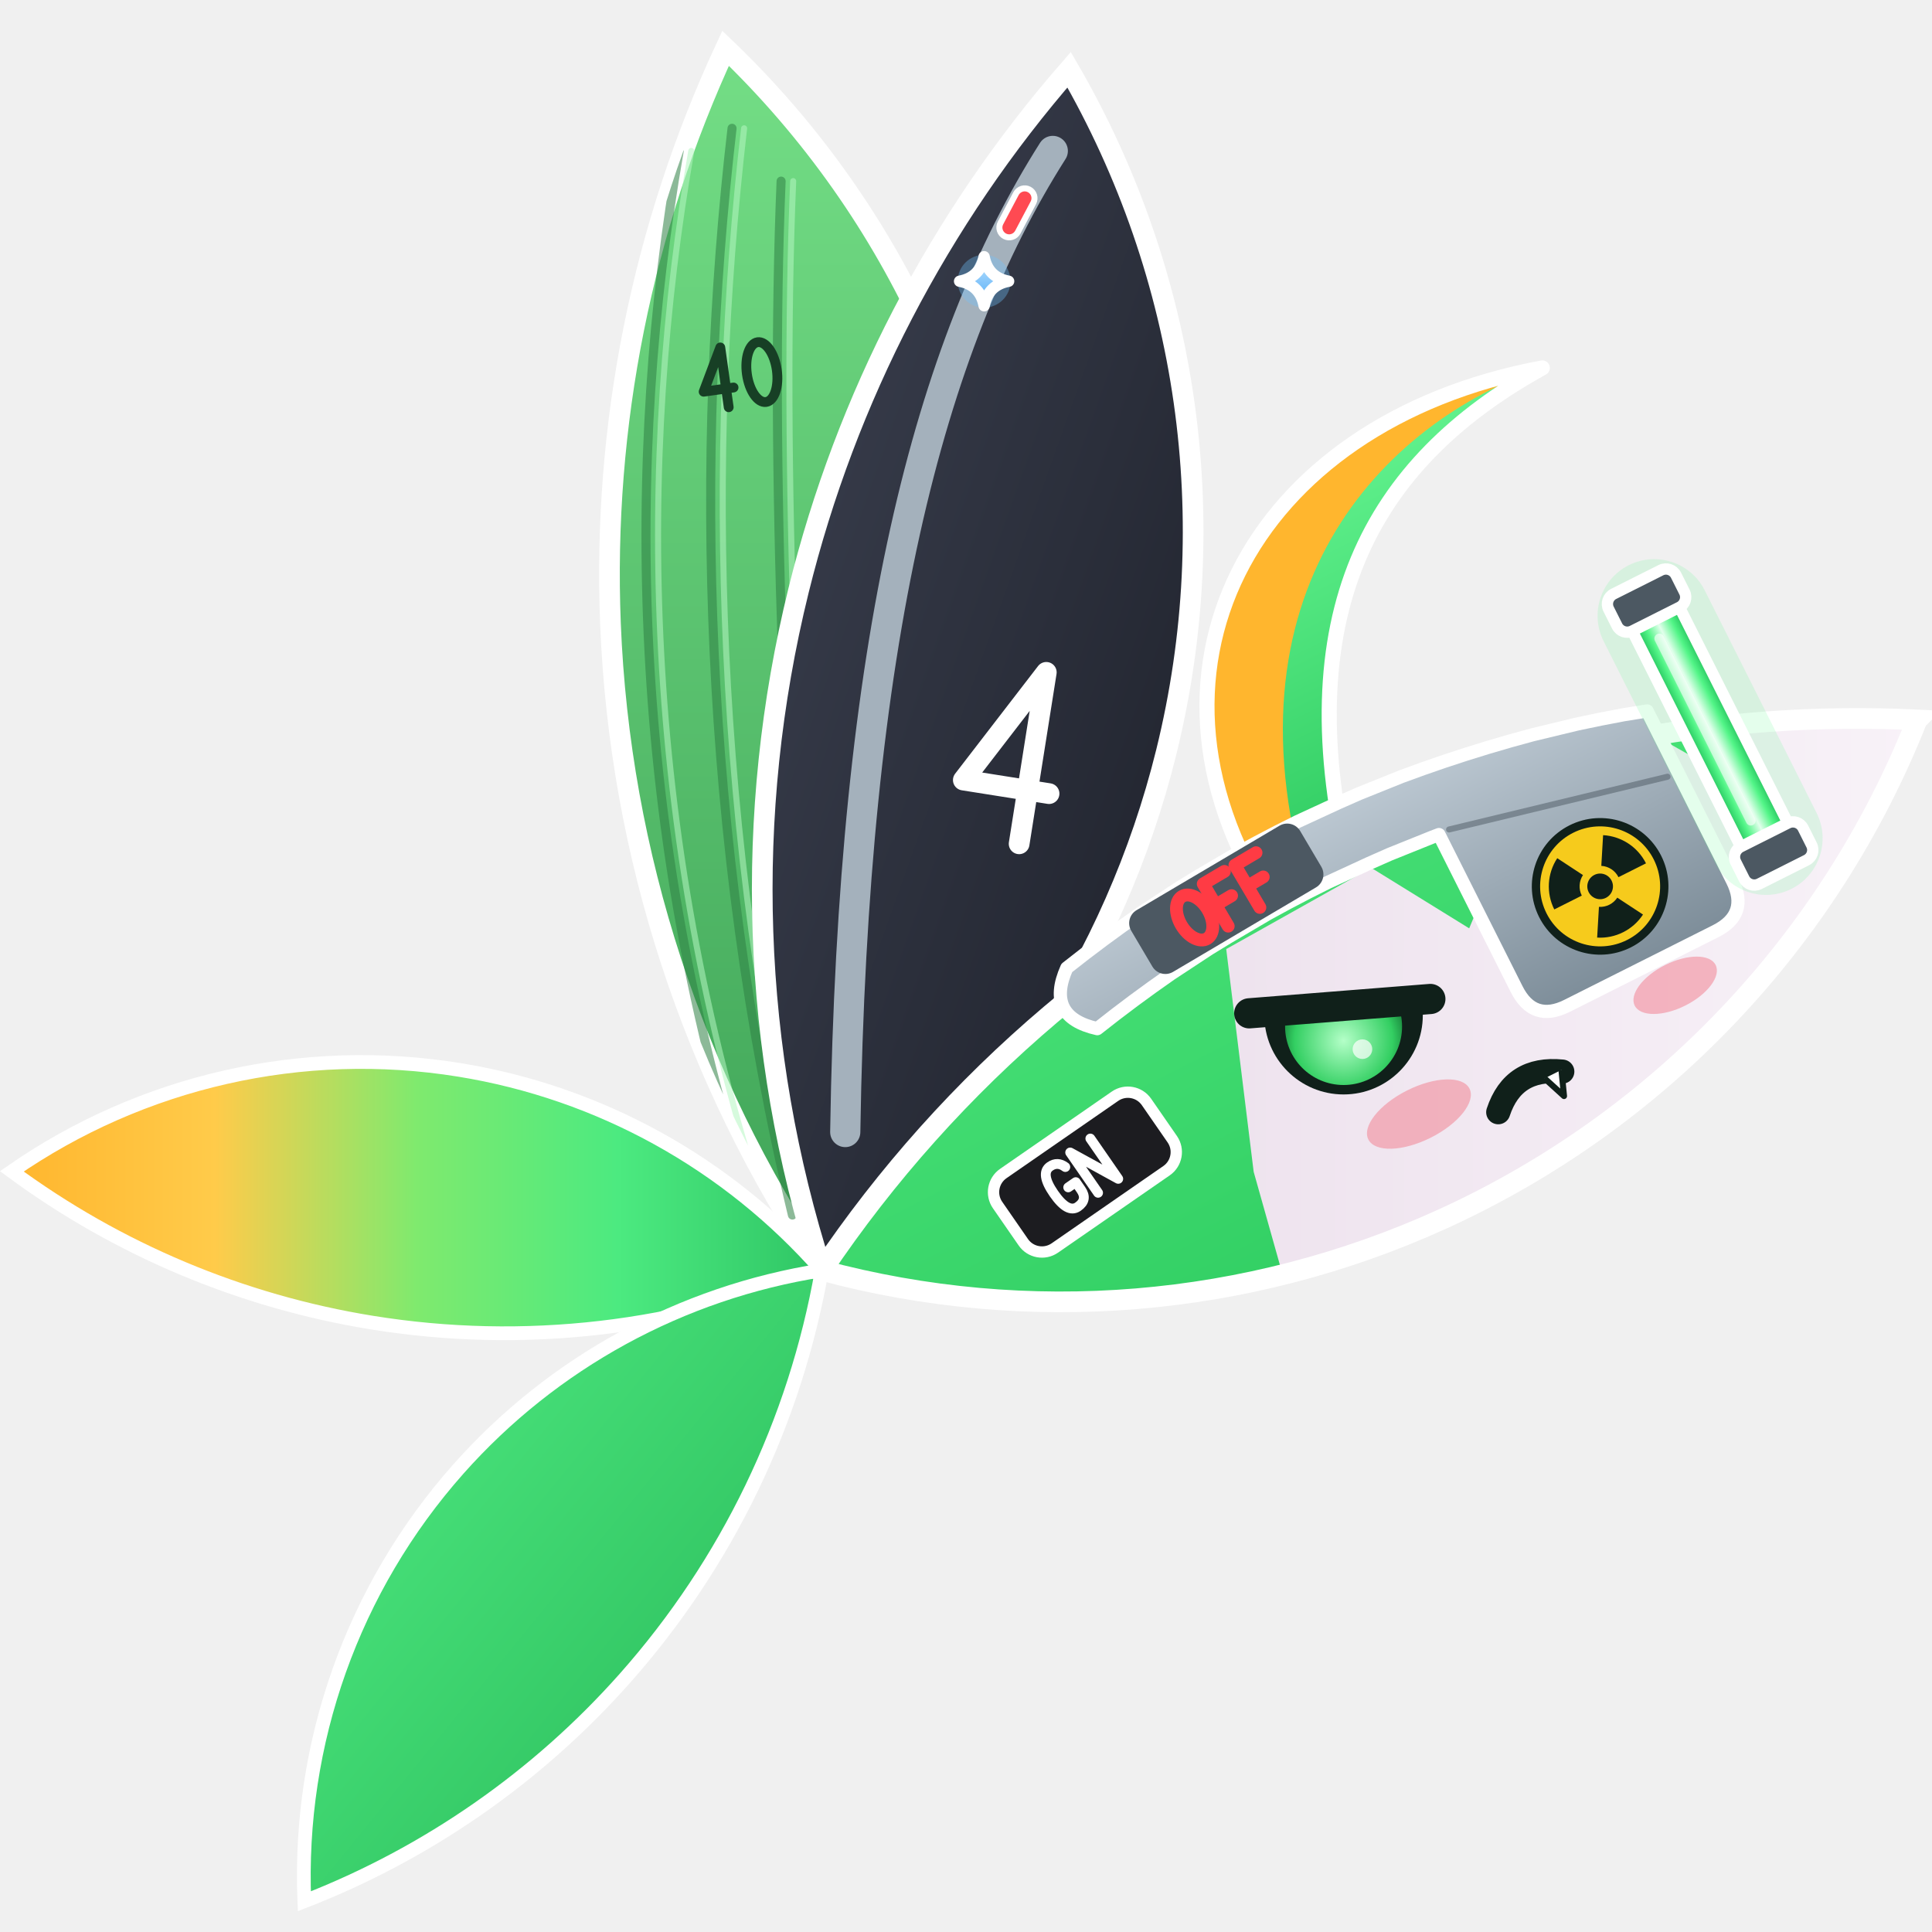
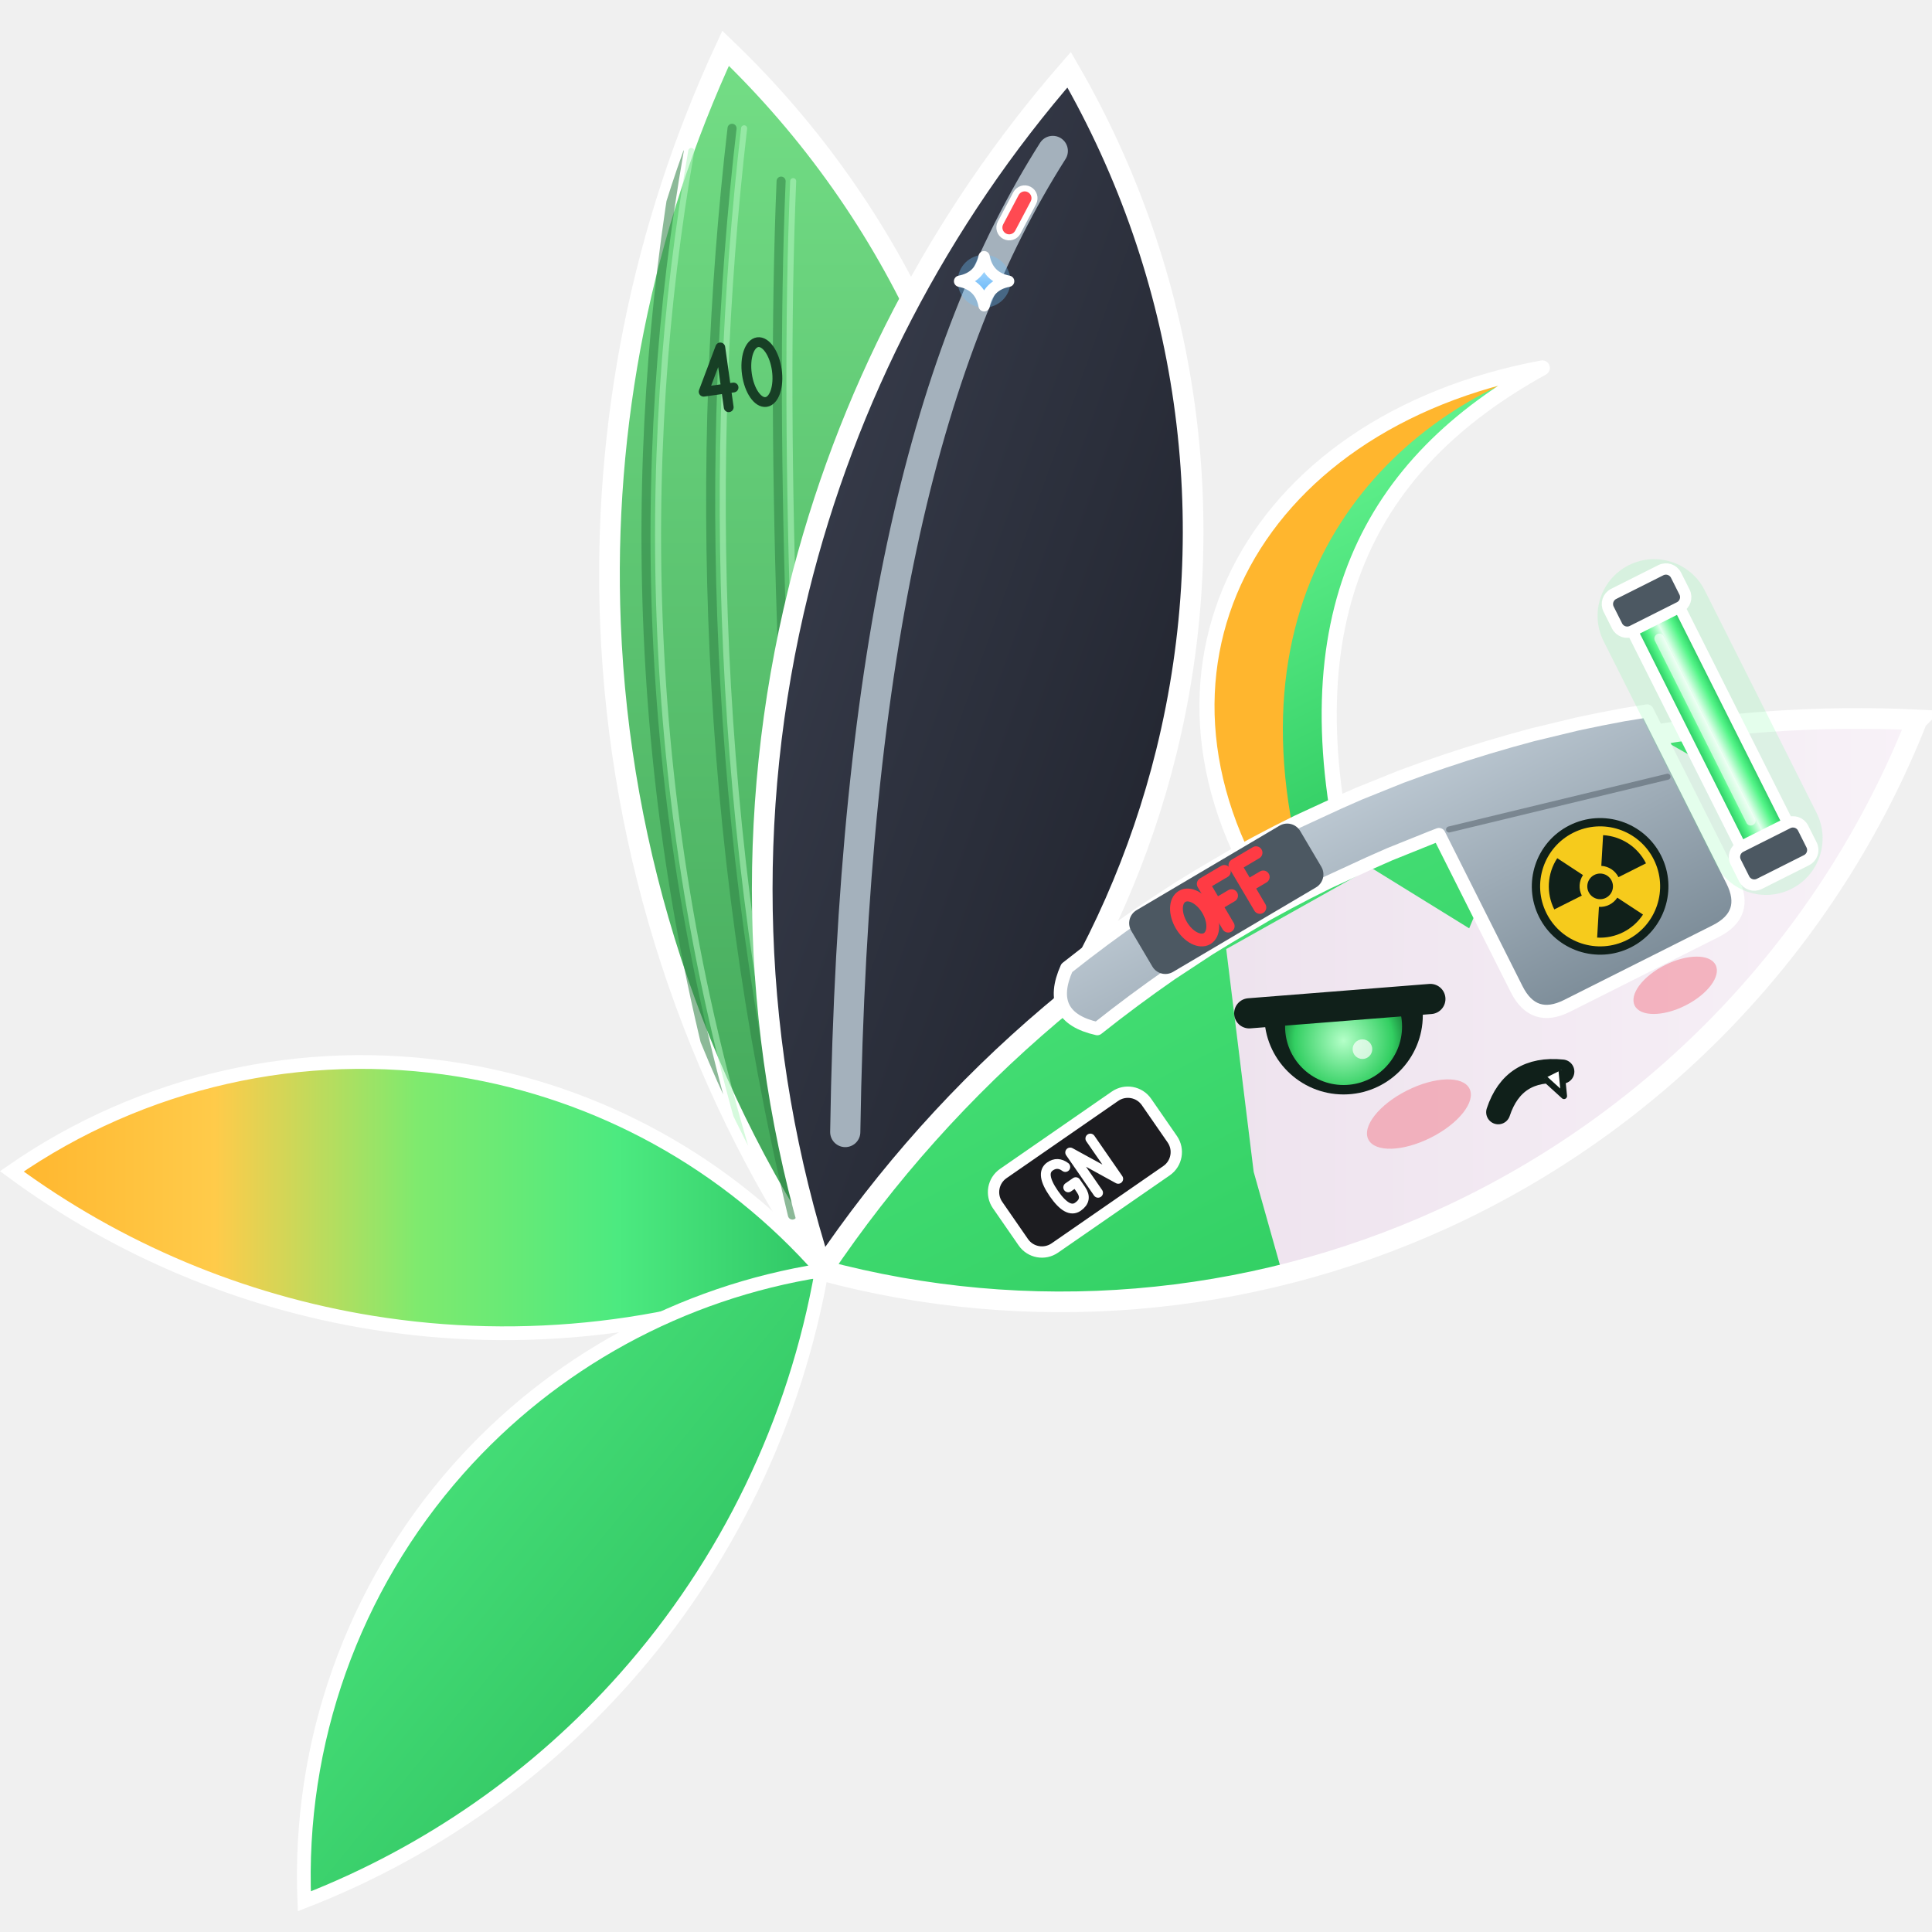
<svg xmlns="http://www.w3.org/2000/svg" xmlns:xlink="http://www.w3.org/1999/xlink" width="512" height="512" viewBox="0 0 512 512" fill="none">
  <defs>
    <linearGradient id="hair" x1="0" y1="0" x2="0" y2="1">
      <stop offset="0" stop-color="#5FF48C" />
      <stop offset="1" stop-color="#2DCB5F" />
    </linearGradient>
    <linearGradient id="tail" x1="0" y1="0" x2="1" y2="1">
      <stop offset="0" stop-color="#52EE84" />
      <stop offset="1" stop-color="#25B556" />
    </linearGradient>
    <linearGradient id="tail-dark" x1="0" y1="0" x2="1" y2="1">
      <stop offset="0" stop-color="#2FBF5E" />
      <stop offset="1" stop-color="#1B8A43" />
    </linearGradient>
    <linearGradient id="far" x1="0" y1="0" x2="1" y2="1">
      <stop offset="0" stop-color="#3CD66E" />
      <stop offset="1" stop-color="#1F9C4C" />
    </linearGradient>
    <linearGradient id="far-dark" x1="0" y1="0" x2="1" y2="1">
      <stop offset="0" stop-color="#2AA756" />
      <stop offset="1" stop-color="#167238" />
    </linearGradient>
    <linearGradient id="outfit" x1="0" y1="0" x2="1" y2="1">
      <stop offset="0" stop-color="#3D4252" />
      <stop offset="1" stop-color="#1C1F28" />
    </linearGradient>
    <linearGradient id="ribbon" x1="0" y1="0" x2="1" y2="1">
      <stop offset="0" stop-color="#F7F4F5" />
      <stop offset="1" stop-color="#D3CCCF" />
    </linearGradient>
    <linearGradient id="skin" x1="0" y1="0" x2="1" y2="0">
      <stop offset="0" stop-color="#E8DAE8" />
      <stop offset="1" stop-color="#F8F2F8" />
    </linearGradient>
    <radialGradient id="iris" cx="0.5" cy="0.62" r="0.6">
      <stop offset="0" stop-color="#B4FFC8" />
      <stop offset="0.7" stop-color="#33CF62" />
      <stop offset="1" stop-color="#10692E" />
    </radialGradient>
    <path id="head" d="M 508.046,190.77 A 330.767,330.767 0 0 0 355.35,220.08 330.767,330.767 0 0 0 217.783,336.651 244.083,244.083 0 0 0 382.159,323.102 244.083,244.083 0 0 0 508.046,190.77 Z" />
    <clipPath id="head-clip">
      <use xlink:href="#head" />
    </clipPath>
    <linearGradient id="gena-steel" x1="0" y1="0" x2="0" y2="1">
      <stop offset="0" stop-color="#BCC8D2" />
      <stop offset="1" stop-color="#7D8D99" />
    </linearGradient>
    <linearGradient id="gena-neon" x1="0" y1="0" x2="1" y2="0">
      <stop offset="0" stop-color="#18B552" />
      <stop offset="0.25" stop-color="#52F587" />
      <stop offset="0.5" stop-color="#E2FFEC" />
      <stop offset="0.75" stop-color="#52F587" />
      <stop offset="1" stop-color="#18B552" />
    </linearGradient>
    <linearGradient id="gena-tips" x1="0" y1="0" x2="1" y2="0">
      <stop offset="0" stop-color="#FFB62E" />
      <stop offset="0.25" stop-color="#FFCB4A" />
      <stop offset="0.5" stop-color="#7FEA6E" />
      <stop offset="0.75" stop-color="#4CEA80" />
      <stop offset="1" stop-color="#2FC665" />
    </linearGradient>
    <linearGradient id="gena-ahoge" x1="0" y1="0" x2="0" y2="1">
      <stop offset="0" stop-color="#62F28E" />
      <stop offset="1" stop-color="#2CC95E" />
    </linearGradient>
    <linearGradient id="gena-skirt" x1="0" y1="0" x2="0" y2="1">
      <stop offset="0" stop-color="#74DE86" />
      <stop offset="1" stop-color="#3FA457" />
    </linearGradient>
    <linearGradient id="gena-blue" x1="0" y1="0" x2="0" y2="1">
      <stop offset="0" stop-color="#BFE6FF" />
      <stop offset="1" stop-color="#4FA8F5" />
    </linearGradient>
  </defs>
  <g transform="translate(217.8,336.7) rotate(-26.68)">
    <path fill="url(#gena-ahoge)" d="M 150,-30 C 140,-106 202,-150 278,-128 C 226,-126 188,-100 172,-30 Z" />
    <path fill="#FFB62E" d="M 150,-30 C 140,-106 202,-150 278,-128 C 234,-134 174,-114 160,-30 Z" />
    <path fill="none" stroke="#FFFFFF" stroke-width="4" stroke-linejoin="round" d="M 150,-30 C 140,-106 202,-150 278,-128 C 226,-126 188,-100 172,-30 Z" />
  </g>
  <path fill="url(#gena-skirt)" stroke="#FFFFFF" stroke-width="5.475" d="M 192.289,12.793 A 330.767,330.767 0 0 0 161.779,165.253 330.767,330.767 0 0 0 217.783,336.651 244.083,244.083 0 0 0 267.297,179.325 244.083,244.083 0 0 0 192.289,12.793 Z" />
  <clipPath id="gena-skirt-clip">
    <path d="M 192.289,12.793 A 330.767,330.767 0 0 0 161.779,165.253 330.767,330.767 0 0 0 217.783,336.651 244.083,244.083 0 0 0 267.297,179.325 244.083,244.083 0 0 0 192.289,12.793 Z" />
  </clipPath>
  <g clip-path="url(#gena-skirt-clip)" fill="none" stroke-linecap="round">
    <path d="M 180,40 C 166,120 166,220 200,322" stroke="#2E8044" stroke-width="2.4" stroke-opacity="0.55" />
    <path d="M 194,34 C 184,120 186,222 210,322" stroke="#2E8044" stroke-width="2.4" stroke-opacity="0.55" />
    <path d="M 207,48 C 204,120 208,220 216,322" stroke="#2E8044" stroke-width="2.4" stroke-opacity="0.55" />
    <path transform="translate(3.2,0)" d="M 180,40 C 166,120 166,220 200,322" stroke="#B5F5C0" stroke-width="1.6" stroke-opacity="0.55" />
    <path transform="translate(3.2,0)" d="M 194,34 C 184,120 186,222 210,322" stroke="#B5F5C0" stroke-width="1.6" stroke-opacity="0.55" />
    <path transform="translate(3.2,0)" d="M 207,48 C 204,120 208,220 216,322" stroke="#B5F5C0" stroke-width="1.6" stroke-opacity="0.55" />
  </g>
  <path fill="url(#outfit)" stroke="#FFFFFF" stroke-width="5.475" d="M 283.325,18.472 A 330.767,330.767 0 0 0 211.634,156.441 330.767,330.767 0 0 0 217.783,336.651 244.083,244.083 0 0 0 309.081,199.291 244.083,244.083 0 0 0 283.325,18.472 Z" />
  <path fill="none" stroke="#A4B1BC" stroke-width="8" stroke-linecap="round" d="M 279,40 C 246,92 226,170 224,300" />
  <g transform="rotate(-8 192 100) translate(186,92)" stroke="#173F25" stroke-width="2.6" stroke-linecap="round" stroke-linejoin="round" fill="none">
    <path transform="translate(0,0)" d="M 6,16 L 6,0 L 0,11 L 8,11" />
    <path transform="translate(12,0)" d="M 4,0 A 4,8 0 1 1 4,16 A 4,8 0 1 1 4,0" />
  </g>
-   <g transform="translate(268,200) rotate(9)">
-     <g stroke="#FFFFFF" stroke-width="1.91" stroke-linecap="round" stroke-linejoin="round" fill="none">
-       <path transform="translate(-11.50,-23.00) scale(2.875)" d="M 6,16 L 6,0 L 0,11 L 8,11" />
-     </g>
-   </g>
  <rect transform="translate(269.50,56.41) rotate(117.84)" x="-7" y="-2.6" width="14" height="5.2" rx="2.6" fill="#FF4A52" stroke="#FFFFFF" stroke-width="1.6" />
  <g transform="translate(260.80,74.53)">
    <circle r="7" fill="#6FC3FF" fill-opacity="0.35" />
    <path transform="translate(0,0)" fill="url(#gena-blue)" stroke="#FFFFFF" stroke-width="3" stroke-linejoin="round" d="M 0,-6.5 Q 1.04,-1.04 6.5,0 Q 1.04,1.04 0,6.5 Q -1.04,1.04 -6.5,0 Q -1.04,-1.04 0,-6.5 Z" />
  </g>
  <path fill="url(#gena-tips)" stroke="#FFFFFF" stroke-width="3.644" d="M 3.133,310.419 A 220.179,220.179 0 0 0 98.556,350.501 220.179,220.179 0 0 0 217.783,336.651 162.477,162.477 0 0 0 121.701,283.526 162.477,162.477 0 0 0 3.133,310.419 Z" />
  <path fill="url(#tail)" stroke="#FFFFFF" stroke-width="3.644" d="M 80.651,503.856 A 220.179,220.179 0 0 0 165.612,444.749 220.179,220.179 0 0 0 217.783,336.651 162.477,162.477 0 0 0 121.455,389.328 162.477,162.477 0 0 0 80.651,503.856 Z" />
  <use xlink:href="#head" fill="url(#skin)" />
  <g clip-path="url(#head-clip)">
    <g transform="translate(217.8,336.7) rotate(-26.68)">
      <path fill="url(#hair)" d="M -40,-200 L 340,-200 L 340,-40 L 300,-36 L 274,-8 L 258,-32 L 222,-28 L 194,-4 L 178,-30 L 134,-28 L 114,28 L 102,90 L -40,90 Z" />
      <path fill="none" stroke="#C2FFD6" stroke-width="4" stroke-linecap="round" stroke-opacity="0.85" d="M 40,-30 C 70,-40 110,-44 150,-40" />
      <ellipse cx="160" cy="34" rx="15" ry="7" fill="#F28C9C" fill-opacity="0.6" />
      <ellipse cx="236" cy="34" rx="12" ry="6" fill="#F28C9C" fill-opacity="0.6" />
    </g>
  </g>
  <use xlink:href="#head" stroke="#FFFFFF" stroke-width="5.475" />
  <g transform="translate(217.8,336.7) rotate(-26.68)">
    <path fill="url(#gena-steel)" stroke="#FFFFFF" stroke-width="3.5" stroke-linejoin="round" d="M 94,-24.5 Q 83,-33.5 94,-42.5 L 100,-43.7 L 106,-44.8 L 112,-45.8 L 118,-46.7 L 124,-47.4 L 130,-48.1 L 136,-48.6 L 142,-49.0 L 148,-49.4 L 154,-49.6 L 160,-49.7 L 166,-49.7 L 172,-49.5 L 178,-49.3 L 184,-49.0 L 190,-48.5 L 196,-48.0 L 202,-47.3 L 208,-46.5 L 214,-45.6 L 220,-44.6 L 226,-43.5 L 232,-42.3 L 238,-40.9 L 244,-39.5 L 250,-37.9 L 256,-36.2 L 262,-34.3 L 262,16 Q 262,26 252,26 L 208,26 Q 198,26 198,16 L 198,-29.8 L 196,-30.0 L 190,-30.5 L 184,-31.0 L 178,-31.3 L 172,-31.5 L 166,-31.7 L 160,-31.7 L 154,-31.6 L 148,-31.4 L 142,-31.0 L 136,-30.6 L 130,-30.1 L 124,-29.4 L 118,-28.7 L 112,-27.8 L 106,-26.8 L 100,-25.7 L 94,-24.5 Z" />
    <path fill="none" stroke="#4C5862" stroke-width="1.6" stroke-opacity="0.5" stroke-linecap="round" d="M 201,-29.8 L 259,-16.3" />
    <circle cx="230.0" cy="1.646" r="17" fill="#F6CB1C" stroke="#10201A" stroke-width="2.2" />
    <path fill="#10201A" d="M 232.72,6.36 L 236.80,13.42 A 13.60,13.60 0 0 1 223.20,13.42 L 227.28,6.36 A 5.44,5.44 0 0 0 232.72,6.36 Z M 224.56,1.65 L 216.40,1.65 A 13.60,13.60 0 0 1 223.20,-10.13 L 227.28,-3.07 A 5.44,5.44 0 0 0 224.56,1.65 Z M 232.72,-3.07 L 236.80,-10.13 A 13.60,13.60 0 0 1 243.60,1.65 L 235.44,1.65 A 5.44,5.44 0 0 0 232.72,-3.07 Z" />
    <circle cx="230.0" cy="1.646" r="3.40" fill="#10201A" />
  </g>
  <g transform="translate(217.8,336.7) rotate(-26.68) rotate(-3.90 140 -39.90)">
    <rect x="114.0" y="-49.40" width="52" height="19" rx="4" fill="#4C5862" />
    <g stroke="#FF3B44" stroke-width="4.18" stroke-linecap="round" stroke-linejoin="round" fill="none">
      <path transform="translate(127.00,-46.40) scale(0.8125)" d="M 4,0 A 5,8 0 1 1 4,16 A 5,8 0 1 1 4,0" />
      <path transform="translate(136.75,-46.40) scale(0.8125)" d="M 8,0 L 0,0 L 0,16 M 0,8 L 6,8" />
      <path transform="translate(146.50,-46.40) scale(0.8125)" d="M 8,0 L 0,0 L 0,16 M 0,8 L 6,8" />
    </g>
  </g>
  <g transform="translate(217.8,336.7) rotate(-26.68)">
    <rect x="260.0" y="-71.0" width="30" height="96" rx="15.0" fill="#52F587" fill-opacity="0.16" />
    <rect x="268" y="-60" width="14" height="74" rx="5" fill="url(#gena-neon)" stroke="#FFFFFF" stroke-width="3" />
    <path stroke="#FFFFFF" stroke-opacity="0.6" stroke-width="2.6" stroke-linecap="round" d="M 273.5,-50 L 273.5,4" />
    <rect x="265" y="-66" width="20" height="11" rx="3" fill="#4C5862" stroke="#FFFFFF" stroke-width="3" />
    <rect x="265" y="9" width="20" height="11" rx="3" fill="#4C5862" stroke="#FFFFFF" stroke-width="3" />
  </g>
  <g transform="translate(217.8,336.7) rotate(-26.68) translate(74,8) rotate(-8)">
    <rect x="-24" y="-12" width="48" height="24" rx="6" fill="#1C1C20" stroke="#FFFFFF" stroke-width="3" />
    <g stroke="#FFFFFF" stroke-width="3.20" stroke-linecap="round" stroke-linejoin="round" fill="none">
      <path transform="translate(-10.00,-6.5) scale(0.812)" d="M 8,3 Q 7,0 4,0 Q 0,0 0,8 Q 0,16 4,16 Q 8,16 8,12 L 8,9 L 5,9" />
      <path transform="translate(-0.25,-6.5) scale(0.812)" d="M 0,16 L 0,0 L 8,16 L 8,0" />
    </g>
  </g>
  <linearGradient id="gena-lid" gradientUnits="userSpaceOnUse" x1="217.78" y1="0" x2="508.05" y2="0" gradientTransform="translate(-356.06,-269.04)">
    <stop offset="0" stop-color="#E8DAE8" />
    <stop offset="1" stop-color="#F8F2F8" />
  </linearGradient>
  <clipPath id="gena-eye-clip">
    <circle r="22" />
  </clipPath>
  <g transform="translate(356.06,269.04)" stroke-linecap="round">
    <circle r="21" fill="#10201A" />
    <circle cx="0" cy="3" r="15.5" fill="url(#iris)" />
    <circle cx="5" cy="9" r="2.6" fill="#FFFFFF" fill-opacity="0.7" />
    <path clip-path="url(#gena-eye-clip)" fill="url(#gena-lid)" d="M -30,-40 L 30,-40 L 30,-4 L -30,-1 Z" />
    <path stroke="#10201A" stroke-width="8" fill="none" d="M -25,-0.5 L 23,-4.3" />
  </g>
  <g transform="translate(217.8,336.7) rotate(-26.68)">
    <path d="M 179,43 Q 188,34 199,41" fill="none" stroke="#10201A" stroke-width="6.4" stroke-linecap="round" />
    <path fill="#FFFFFF" stroke="#10201A" stroke-width="1.6" stroke-linejoin="round" d="M 194,40.5 L 196.5,47 L 199,40.5" />
  </g>
</svg>
